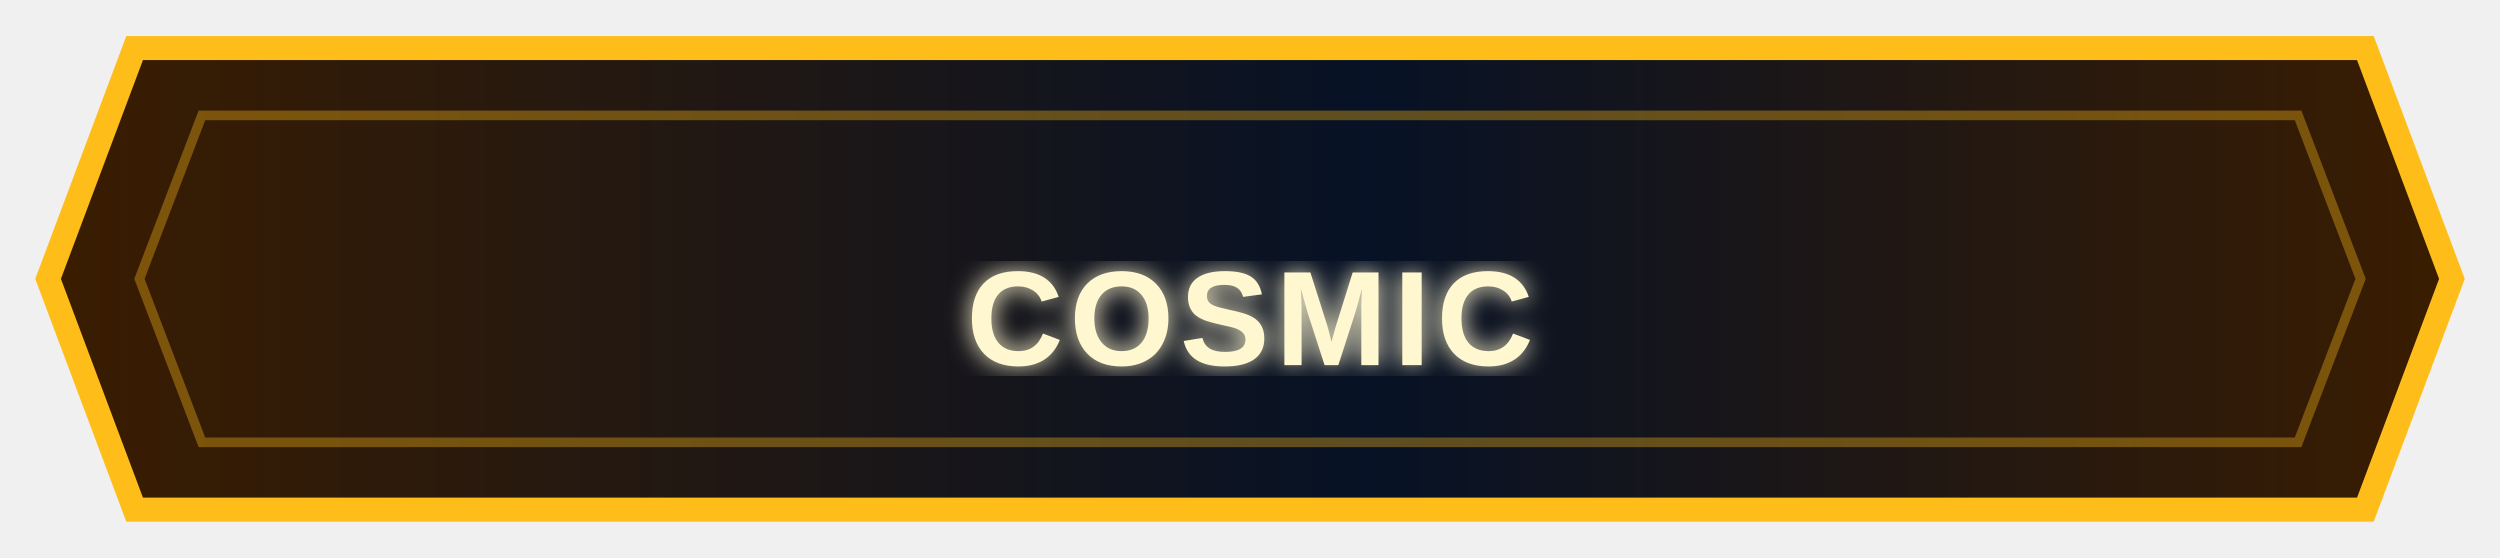
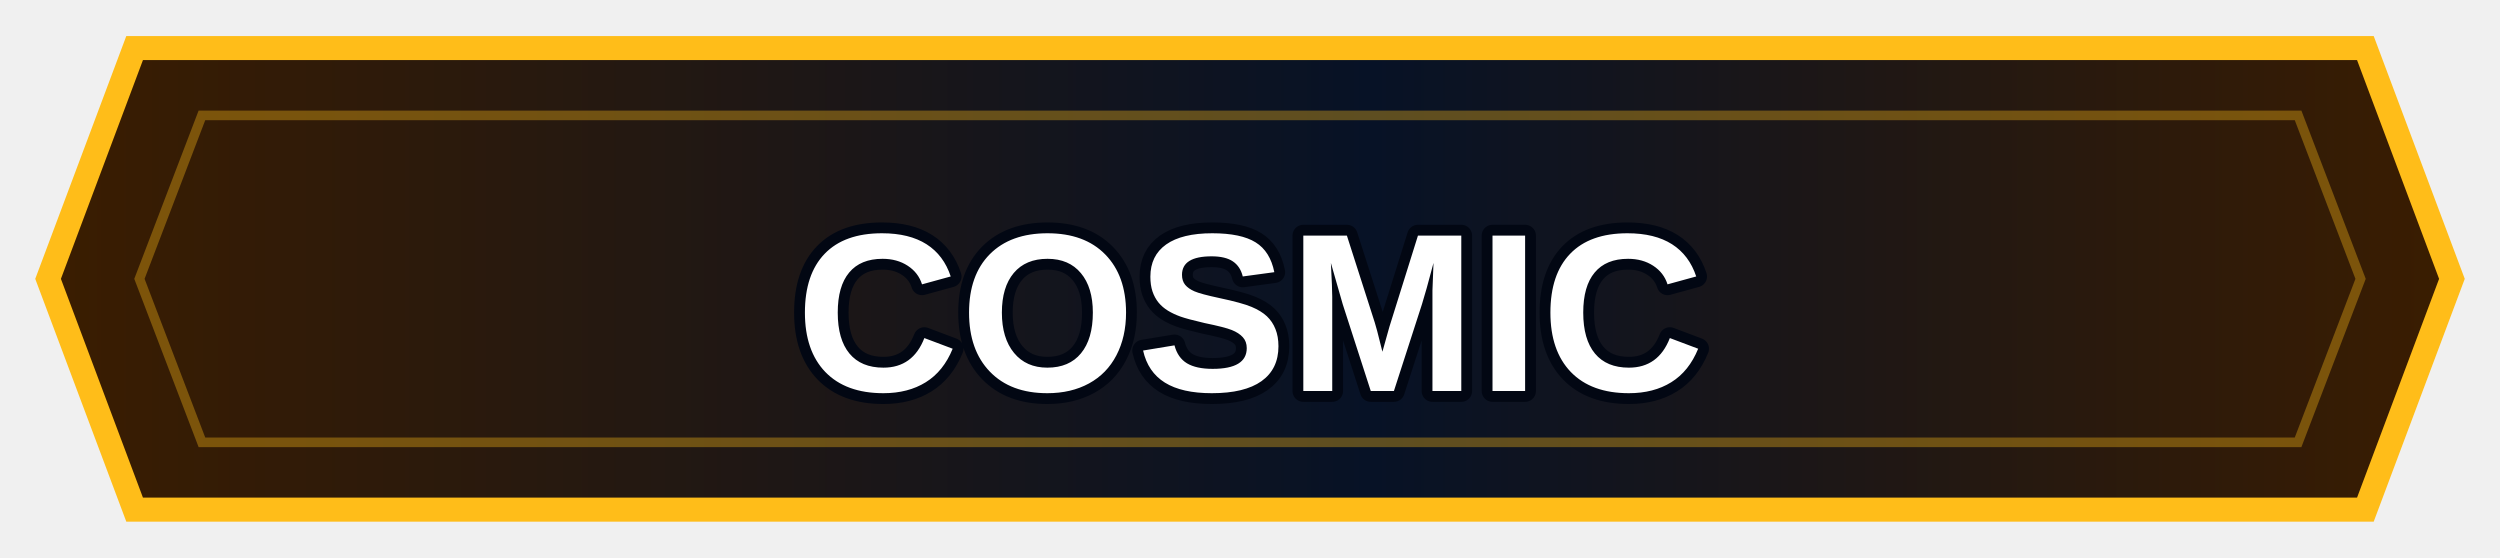
<svg xmlns="http://www.w3.org/2000/svg" width="520" height="116" viewBox="0 0 520 116">
  <defs>
    <linearGradient id="g" x1="0" x2="1">
      <stop stop-color="#3b1d00" />
      <stop offset=".55" stop-color="#071226" />
      <stop offset="1" stop-color="#3b1d00" />
    </linearGradient>
-     <filter id="glow">
-       <feGaussianBlur stdDeviation="2.5" result="b" />
-       <feMerge>
-         <feMergeNode in="b" />
-         <feMergeNode in="SourceGraphic" />
-       </feMerge>
-     </filter>
  </defs>
  <path d="M28 10H492L510 58L492 106H28L10 58Z" fill="url(#g)" stroke="#ffbd19" stroke-width="5" />
  <path d="M42 24H478L491 58L478 92H42L29 58Z" fill="none" stroke="#ffbd19" stroke-opacity=".35" stroke-width="2" />
-   <text x="260" y="68" text-anchor="middle" dominant-baseline="middle" font-family="Arial,Helvetica,sans-serif" font-size="28" font-weight="900" letter-spacing="1.2" fill="#fff7cf" filter="url(#glow)">COSMIC</text>
+   <text x="260" y="68" text-anchor="middle" dominant-baseline="middle" font-family="Arial,Helvetica,sans-serif" font-weight="900" fill="#FFFFFF" stroke="#020713" stroke-width="4.5" stroke-linejoin="round" paint-order="stroke fill" font-size="47" letter-spacing="0.2">COSMIC</text>
</svg>
